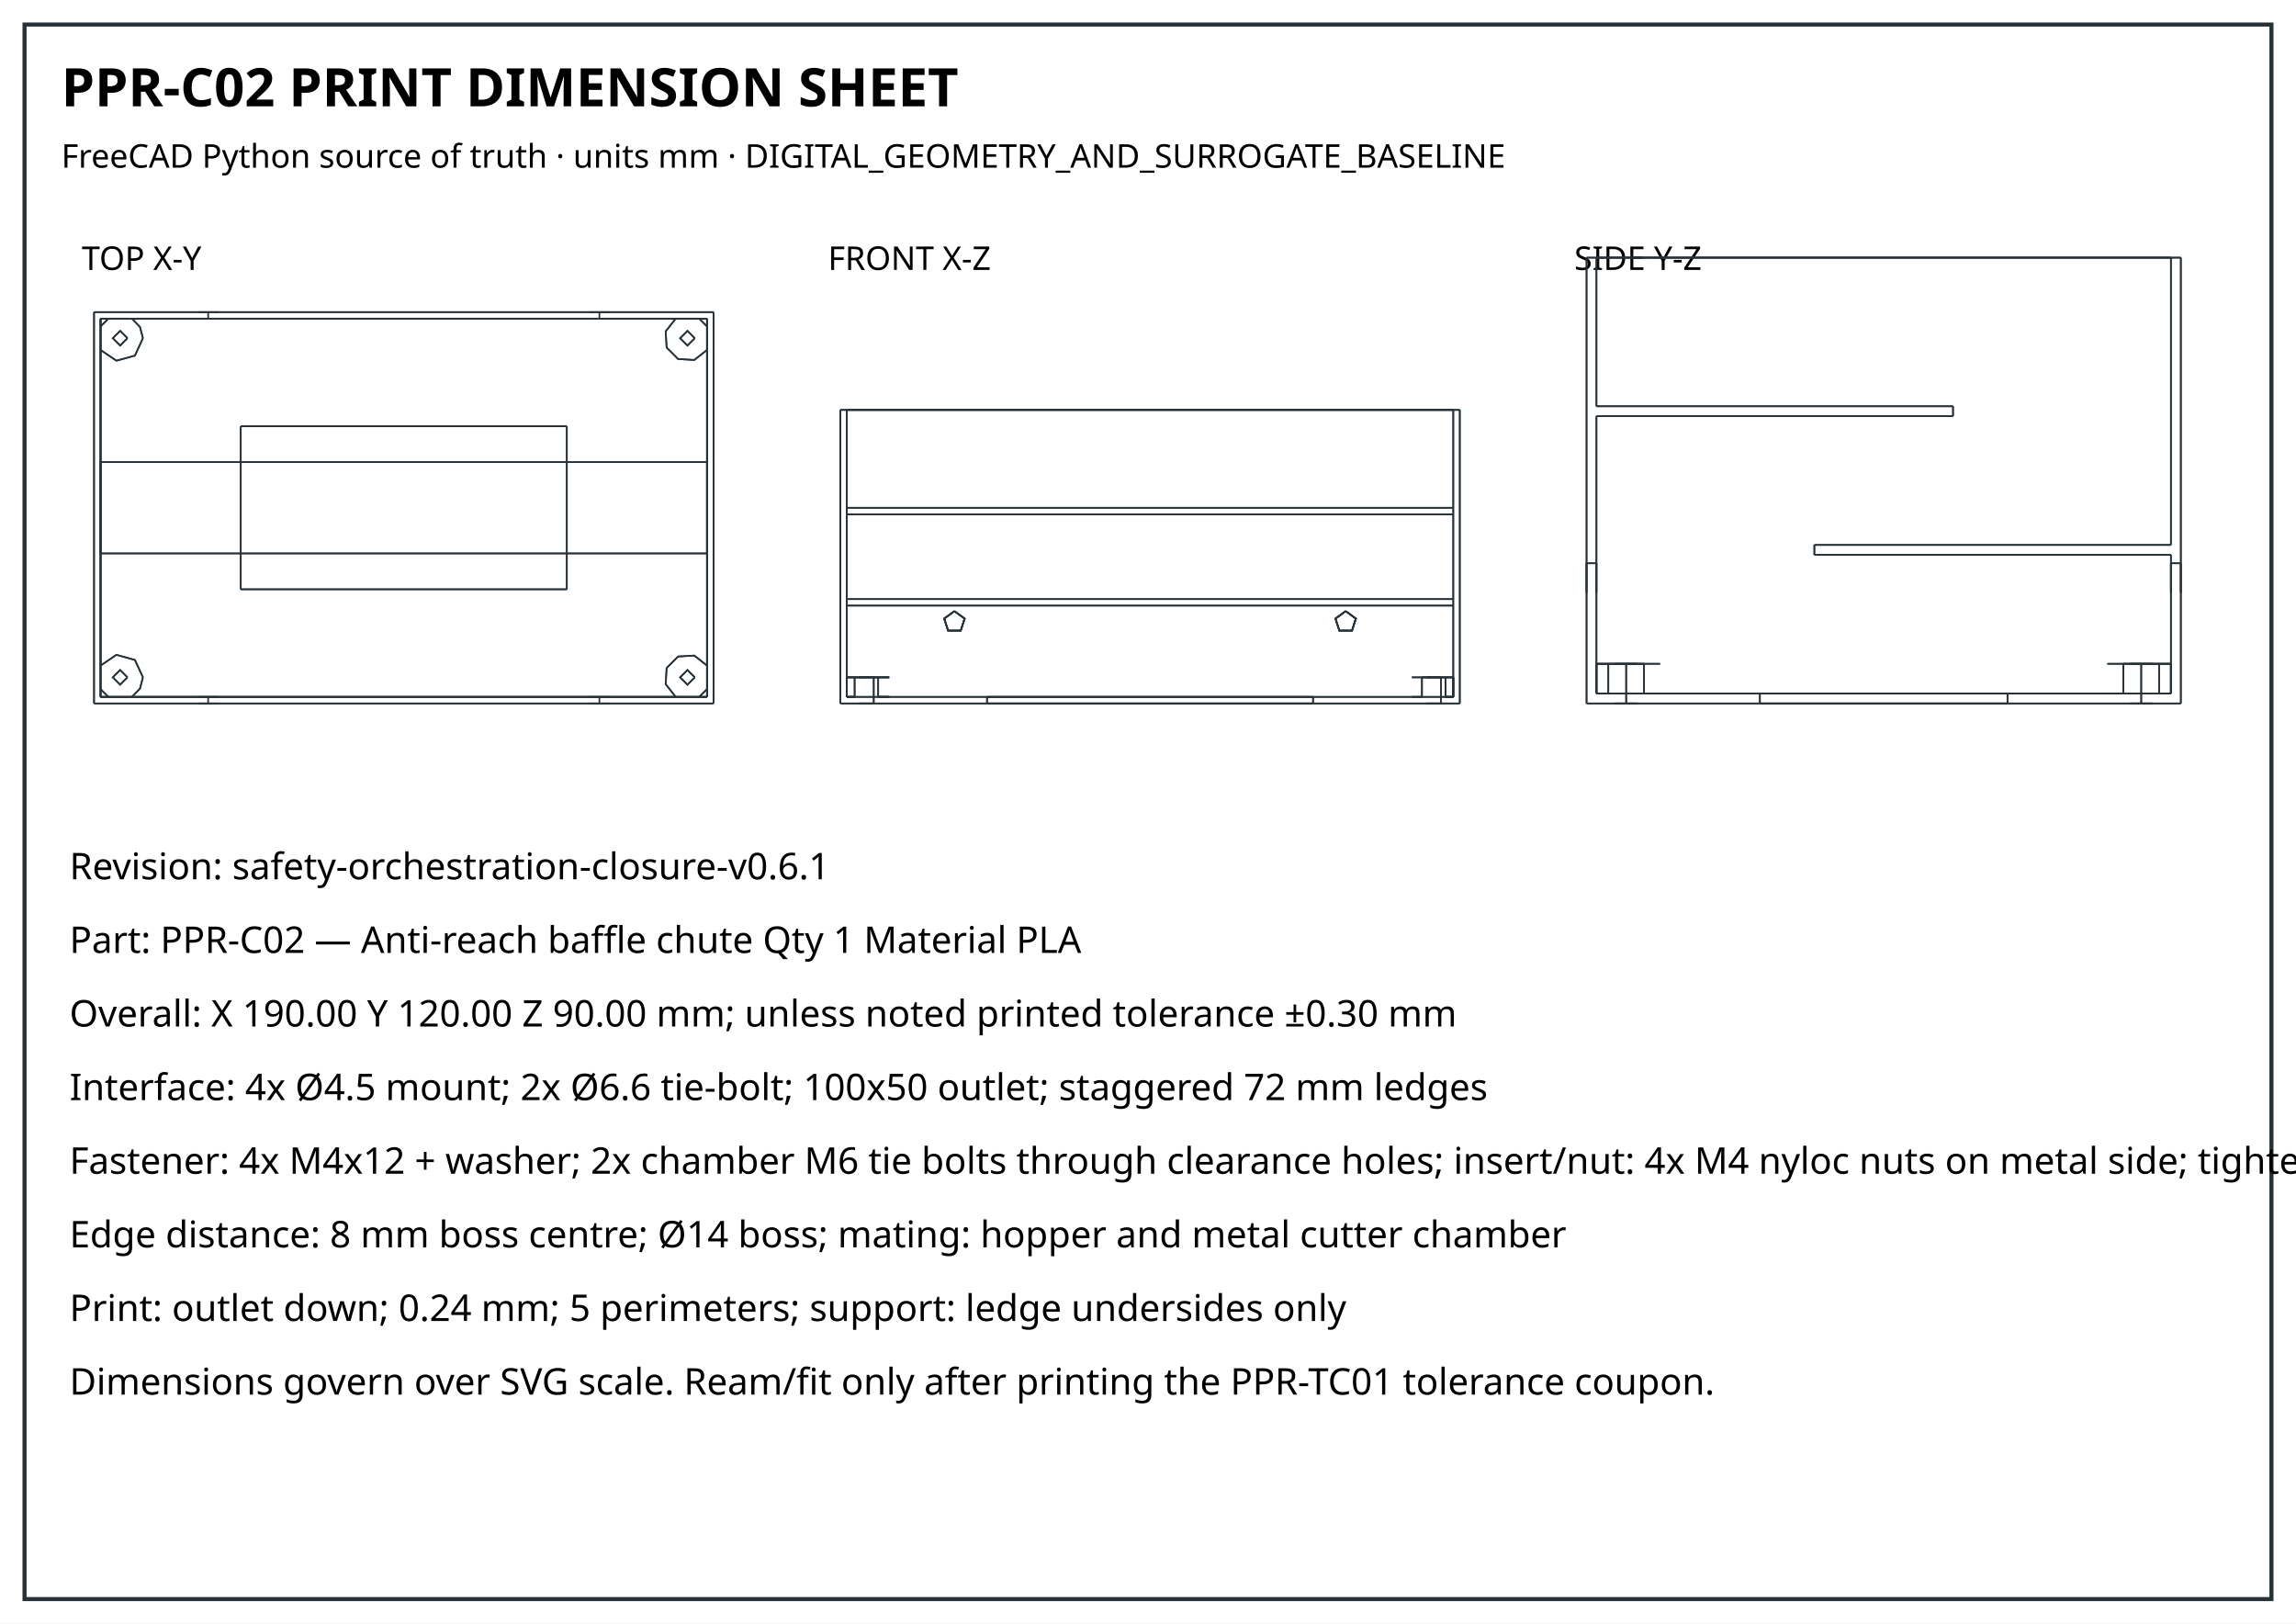
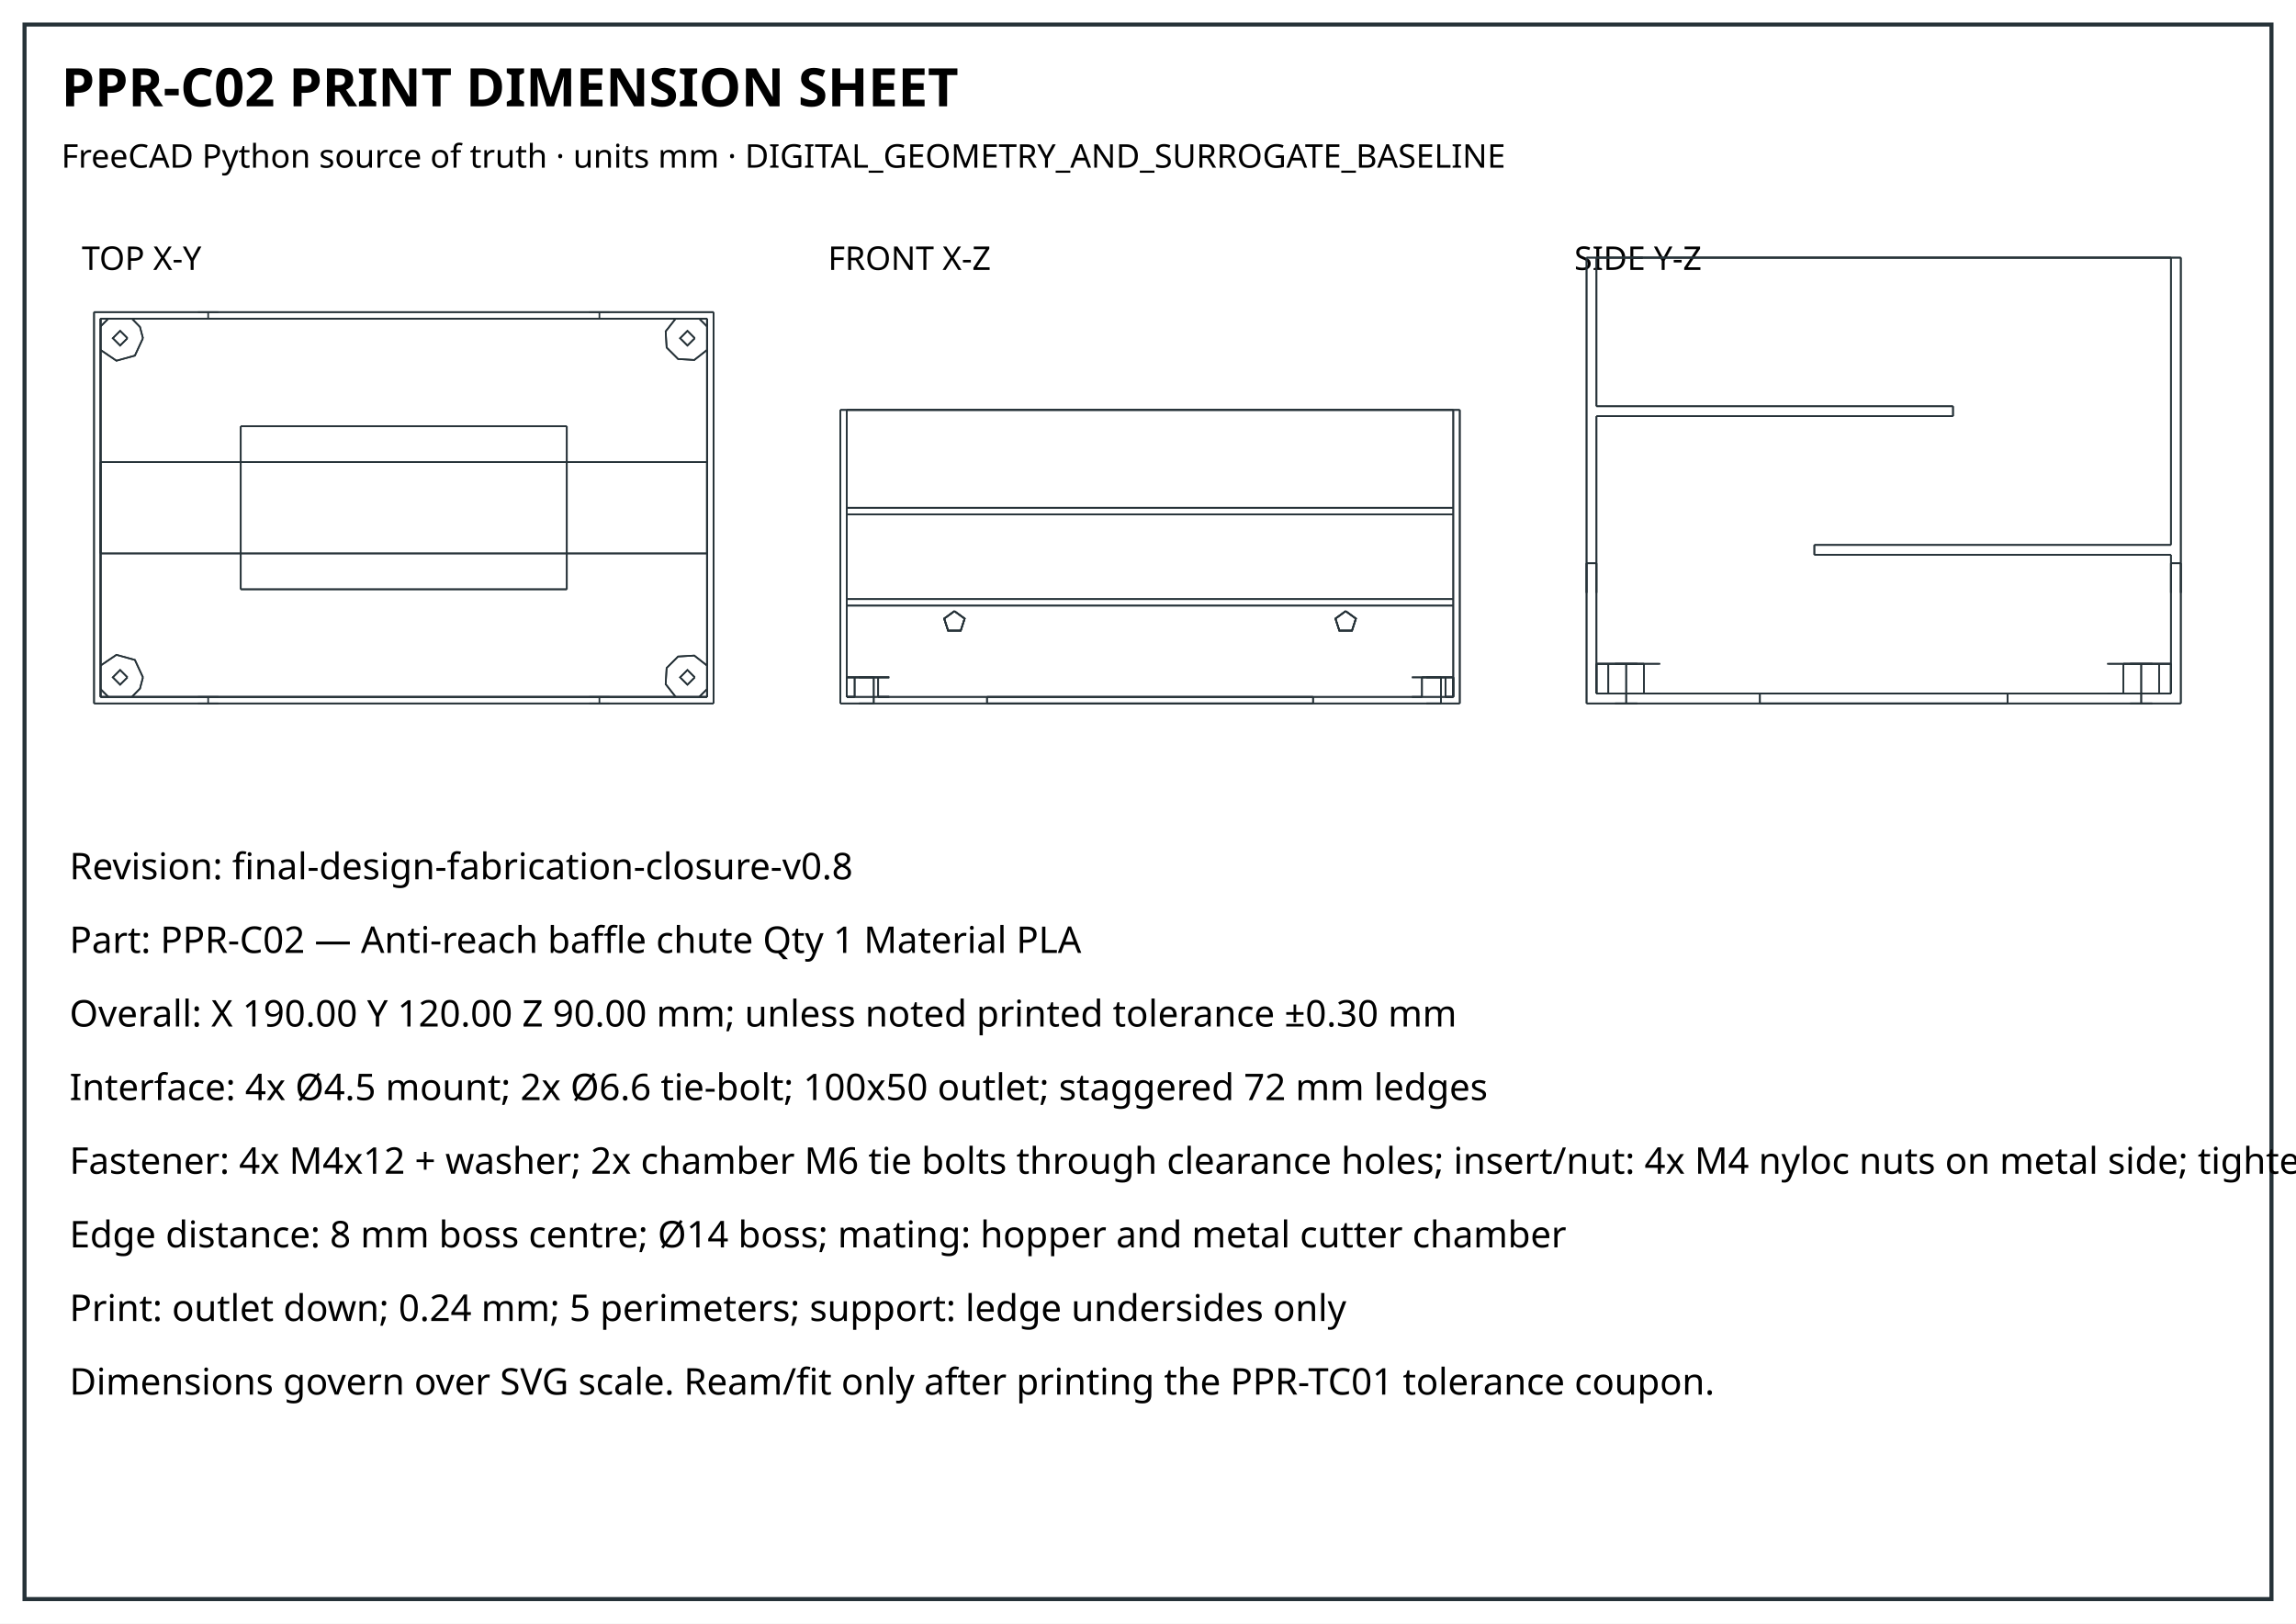
<svg xmlns="http://www.w3.org/2000/svg" width="1123" height="794" viewBox="0 0 1123 794">
  <rect width="1123" height="794" fill="white" />
  <rect x="12" y="12" width="1099" height="770" fill="none" stroke="#263238" stroke-width="2" />
  <text x="30" y="52" font-size="26" font-family="sans-serif" font-weight="bold">PPR-C02 PRINT DIMENSION SHEET</text>
  <text x="30" y="82" font-size="16" font-family="sans-serif">FreeCAD Python source of truth · units mm · DIGITAL_GEOMETRY_AND_SURROGATE_BASELINE</text>
  <g font-family="sans-serif">
    <text x="40" y="132" font-size="16">TOP X-Y</text>
    <polyline points="46.00,344.00 46.00,344.00" fill="none" stroke="#263238" stroke-width="0.8" />
    <polyline points="46.00,344.00 46.00,152.63" fill="none" stroke="#263238" stroke-width="0.8" />
    <polyline points="46.00,152.63 46.00,152.63" fill="none" stroke="#263238" stroke-width="0.8" />
    <polyline points="46.00,344.00 46.00,152.63" fill="none" stroke="#263238" stroke-width="0.8" />
    <polyline points="46.00,344.00 349.00,344.00" fill="none" stroke="#263238" stroke-width="0.8" />
    <polyline points="349.00,344.00 349.00,344.00" fill="none" stroke="#263238" stroke-width="0.8" />
    <polyline points="46.00,344.00 349.00,344.00" fill="none" stroke="#263238" stroke-width="0.8" />
    <polyline points="101.82,344.00 106.82,344.00 104.91,344.00 98.72,344.00 96.81,344.00 101.82,344.00" fill="none" stroke="#263238" stroke-width="0.8" />
    <polyline points="293.18,344.00 298.19,344.00 296.28,344.00 290.09,344.00 288.18,344.00 293.18,344.00" fill="none" stroke="#263238" stroke-width="0.8" />
    <polyline points="46.00,152.63 349.00,152.63" fill="none" stroke="#263238" stroke-width="0.8" />
    <polyline points="349.00,344.00 349.00,152.63" fill="none" stroke="#263238" stroke-width="0.8" />
    <polyline points="345.81,340.81 49.19,340.81" fill="none" stroke="#263238" stroke-width="0.8" />
    <polyline points="345.81,340.81 345.81,155.82" fill="none" stroke="#263238" stroke-width="0.8" />
    <polyline points="345.81,155.82 49.19,155.82" fill="none" stroke="#263238" stroke-width="0.8" />
    <polyline points="49.19,340.81 49.19,155.82" fill="none" stroke="#263238" stroke-width="0.8" />
    <polyline points="46.00,152.63 349.00,152.63" fill="none" stroke="#263238" stroke-width="0.8" />
    <polyline points="349.00,152.63 349.00,152.63" fill="none" stroke="#263238" stroke-width="0.8" />
    <polyline points="101.82,152.63 106.82,152.63 104.91,152.63 98.72,152.63 96.81,152.63 101.82,152.63" fill="none" stroke="#263238" stroke-width="0.8" />
    <polyline points="293.18,152.63 298.19,152.63 296.28,152.63 290.09,152.63 288.18,152.63 293.18,152.63" fill="none" stroke="#263238" stroke-width="0.8" />
    <polyline points="349.00,344.00 349.00,152.63" fill="none" stroke="#263238" stroke-width="0.8" />
    <polyline points="62.35,331.24 58.76,327.65 55.17,331.24 58.76,334.83 62.35,331.24" fill="none" stroke="#263238" stroke-width="0.8" />
    <polyline points="339.83,331.24 336.24,327.65 332.65,331.24 336.24,334.83 339.83,331.24" fill="none" stroke="#263238" stroke-width="0.8" />
    <polyline points="62.35,165.39 58.76,161.80 55.17,165.39 58.76,168.98 62.35,165.39" fill="none" stroke="#263238" stroke-width="0.8" />
    <polyline points="117.76,288.18 117.76,208.45" fill="none" stroke="#263238" stroke-width="0.8" />
    <polyline points="117.76,288.18 277.24,288.18" fill="none" stroke="#263238" stroke-width="0.8" />
    <polyline points="117.76,208.45 277.24,208.45" fill="none" stroke="#263238" stroke-width="0.8" />
    <polyline points="277.24,288.18 277.24,208.45" fill="none" stroke="#263238" stroke-width="0.8" />
    <polyline points="339.83,165.39 336.24,161.80 332.65,165.39 336.24,168.98 339.83,165.39" fill="none" stroke="#263238" stroke-width="0.8" />
    <polyline points="101.82,340.81 106.82,340.81 104.91,340.81 98.72,340.81 96.81,340.81 101.82,340.81" fill="none" stroke="#263238" stroke-width="0.8" />
    <polyline points="101.82,344.00 101.82,340.81" fill="none" stroke="#263238" stroke-width="0.8" />
    <polyline points="293.18,340.81 298.19,340.81 296.28,340.81 290.09,340.81 288.18,340.81 293.18,340.81" fill="none" stroke="#263238" stroke-width="0.8" />
    <polyline points="293.18,344.00 293.18,340.81" fill="none" stroke="#263238" stroke-width="0.8" />
    <polyline points="345.81,340.81 345.81,340.81" fill="none" stroke="#263238" stroke-width="0.8" />
    <polyline points="49.19,340.81 49.19,340.81" fill="none" stroke="#263238" stroke-width="0.8" />
    <polyline points="49.19,340.81 345.81,340.81" fill="none" stroke="#263238" stroke-width="0.8" />
    <polyline points="345.81,340.81 345.81,340.81" fill="none" stroke="#263238" stroke-width="0.8" />
    <polyline points="345.81,340.81 345.81,225.99" fill="none" stroke="#263238" stroke-width="0.8" />
    <polyline points="345.81,225.99 345.81,225.99" fill="none" stroke="#263238" stroke-width="0.8" />
    <polyline points="345.81,340.81 345.81,225.99" fill="none" stroke="#263238" stroke-width="0.8" />
    <polyline points="345.81,155.82 345.81,155.82" fill="none" stroke="#263238" stroke-width="0.8" />
    <polyline points="345.81,270.64 345.81,155.82" fill="none" stroke="#263238" stroke-width="0.8" />
    <polyline points="345.81,270.64 345.81,270.64" fill="none" stroke="#263238" stroke-width="0.8" />
    <polyline points="345.81,270.64 345.81,155.82" fill="none" stroke="#263238" stroke-width="0.8" />
    <polyline points="345.81,155.82 345.81,155.82" fill="none" stroke="#263238" stroke-width="0.8" />
    <polyline points="345.81,159.64 345.81,155.82" fill="none" stroke="#263238" stroke-width="0.8" />
    <polyline points="345.81,159.64 345.81,159.64" fill="none" stroke="#263238" stroke-width="0.8" />
    <polyline points="345.81,159.64 345.81,171.14" fill="none" stroke="#263238" stroke-width="0.8" />
    <polyline points="345.81,171.14 345.81,171.14" fill="none" stroke="#263238" stroke-width="0.8" />
    <polyline points="345.81,325.49 345.81,171.14" fill="none" stroke="#263238" stroke-width="0.8" />
    <polyline points="345.81,325.49 345.81,325.49" fill="none" stroke="#263238" stroke-width="0.8" />
    <polyline points="345.81,325.49 345.81,336.99" fill="none" stroke="#263238" stroke-width="0.8" />
    <polyline points="345.81,336.99 345.81,336.99" fill="none" stroke="#263238" stroke-width="0.8" />
    <polyline points="345.81,340.81 345.81,336.99" fill="none" stroke="#263238" stroke-width="0.8" />
    <polyline points="49.19,155.82 49.19,155.82" fill="none" stroke="#263238" stroke-width="0.8" />
    <polyline points="49.19,155.82 345.81,155.82" fill="none" stroke="#263238" stroke-width="0.8" />
    <polyline points="49.19,340.81 49.19,340.81" fill="none" stroke="#263238" stroke-width="0.8" />
    <polyline points="49.19,340.81 49.19,225.99" fill="none" stroke="#263238" stroke-width="0.8" />
    <polyline points="49.19,225.99 49.19,225.99" fill="none" stroke="#263238" stroke-width="0.8" />
    <polyline points="49.19,340.81 49.19,225.99" fill="none" stroke="#263238" stroke-width="0.8" />
    <polyline points="49.19,270.64 49.19,155.82" fill="none" stroke="#263238" stroke-width="0.8" />
    <polyline points="49.19,270.64 49.19,270.64" fill="none" stroke="#263238" stroke-width="0.8" />
    <polyline points="49.19,270.64 49.19,155.82" fill="none" stroke="#263238" stroke-width="0.8" />
    <polyline points="49.19,155.82 49.19,155.82" fill="none" stroke="#263238" stroke-width="0.8" />
    <polyline points="49.19,159.64 49.19,155.82" fill="none" stroke="#263238" stroke-width="0.8" />
    <polyline points="49.19,159.64 49.19,159.64" fill="none" stroke="#263238" stroke-width="0.8" />
    <polyline points="49.19,159.64 49.19,171.14" fill="none" stroke="#263238" stroke-width="0.8" />
    <polyline points="49.19,171.14 49.19,171.14" fill="none" stroke="#263238" stroke-width="0.8" />
    <polyline points="49.19,325.49 49.19,171.14" fill="none" stroke="#263238" stroke-width="0.8" />
    <polyline points="49.19,325.49 49.19,325.49" fill="none" stroke="#263238" stroke-width="0.8" />
    <polyline points="49.19,325.49 49.19,336.99" fill="none" stroke="#263238" stroke-width="0.8" />
    <polyline points="49.19,336.99 49.19,336.99" fill="none" stroke="#263238" stroke-width="0.8" />
    <polyline points="49.19,340.81 49.19,336.99" fill="none" stroke="#263238" stroke-width="0.8" />
    <polyline points="101.82,155.82 101.82,152.63" fill="none" stroke="#263238" stroke-width="0.8" />
    <polyline points="101.82,155.82 106.82,155.82 104.91,155.82 98.72,155.82 96.81,155.82 101.82,155.82" fill="none" stroke="#263238" stroke-width="0.8" />
    <polyline points="293.18,155.82 293.18,152.63" fill="none" stroke="#263238" stroke-width="0.8" />
    <polyline points="293.18,155.82 298.19,155.82 296.28,155.82 290.09,155.82 288.18,155.82 293.18,155.82" fill="none" stroke="#263238" stroke-width="0.8" />
    <polyline points="62.35,331.24 58.76,327.65 55.17,331.24 58.76,334.83 62.35,331.24" fill="none" stroke="#263238" stroke-width="0.8" />
    <polyline points="62.35,331.24 62.35,331.24" fill="none" stroke="#263238" stroke-width="0.8" />
    <polyline points="339.83,331.24 336.24,327.65 332.65,331.24 336.24,334.83 339.83,331.24" fill="none" stroke="#263238" stroke-width="0.8" />
    <polyline points="339.83,331.24 339.83,331.24" fill="none" stroke="#263238" stroke-width="0.8" />
    <polyline points="62.35,165.39 58.76,161.80 55.17,165.39 58.76,168.98 62.35,165.39" fill="none" stroke="#263238" stroke-width="0.8" />
    <polyline points="62.35,165.39 62.35,165.39" fill="none" stroke="#263238" stroke-width="0.8" />
    <polyline points="117.76,288.18 117.76,288.18" fill="none" stroke="#263238" stroke-width="0.8" />
    <polyline points="117.76,288.18 117.76,208.45" fill="none" stroke="#263238" stroke-width="0.8" />
    <polyline points="117.76,208.45 117.76,208.45" fill="none" stroke="#263238" stroke-width="0.8" />
    <polyline points="277.24,288.18 277.24,288.18" fill="none" stroke="#263238" stroke-width="0.8" />
    <polyline points="117.76,288.18 277.24,288.18" fill="none" stroke="#263238" stroke-width="0.8" />
    <polyline points="277.24,208.45 277.24,208.45" fill="none" stroke="#263238" stroke-width="0.8" />
    <polyline points="117.76,208.45 277.24,208.45" fill="none" stroke="#263238" stroke-width="0.8" />
    <polyline points="277.24,288.18 277.24,208.45" fill="none" stroke="#263238" stroke-width="0.8" />
    <polyline points="339.83,165.39 336.24,161.80 332.65,165.39 336.24,168.98 339.83,165.39" fill="none" stroke="#263238" stroke-width="0.8" />
    <polyline points="339.83,165.39 339.83,165.39" fill="none" stroke="#263238" stroke-width="0.8" />
    <polyline points="341.99,340.81 345.81,340.81" fill="none" stroke="#263238" stroke-width="0.8" />
    <polyline points="49.19,340.81 345.81,340.81" fill="none" stroke="#263238" stroke-width="0.8" />
    <polyline points="341.99,340.81 341.99,340.81" fill="none" stroke="#263238" stroke-width="0.8" />
    <polyline points="330.49,340.81 341.99,340.81" fill="none" stroke="#263238" stroke-width="0.8" />
    <polyline points="49.19,340.81 53.01,340.81" fill="none" stroke="#263238" stroke-width="0.8" />
    <polyline points="330.49,340.81 330.49,340.81" fill="none" stroke="#263238" stroke-width="0.8" />
    <polyline points="53.01,340.81 53.01,340.81" fill="none" stroke="#263238" stroke-width="0.8" />
    <polyline points="64.51,340.81 330.49,340.81" fill="none" stroke="#263238" stroke-width="0.8" />
    <polyline points="53.01,340.81 64.51,340.81" fill="none" stroke="#263238" stroke-width="0.8" />
    <polyline points="64.51,340.81 64.51,340.81" fill="none" stroke="#263238" stroke-width="0.8" />
    <polyline points="49.19,225.99 345.81,225.99" fill="none" stroke="#263238" stroke-width="0.8" />
    <polyline points="49.19,225.99 345.81,225.99" fill="none" stroke="#263238" stroke-width="0.8" />
    <polyline points="49.19,270.64 345.81,270.64" fill="none" stroke="#263238" stroke-width="0.8" />
    <polyline points="49.19,270.64 345.81,270.64" fill="none" stroke="#263238" stroke-width="0.8" />
    <polyline points="49.19,155.82 345.81,155.82" fill="none" stroke="#263238" stroke-width="0.8" />
    <polyline points="341.99,155.82 345.81,155.82" fill="none" stroke="#263238" stroke-width="0.8" />
    <polyline points="341.99,155.82 341.99,155.82" fill="none" stroke="#263238" stroke-width="0.8" />
    <polyline points="330.49,155.82 341.99,155.82" fill="none" stroke="#263238" stroke-width="0.8" />
    <polyline points="49.19,155.82 53.01,155.82" fill="none" stroke="#263238" stroke-width="0.8" />
    <polyline points="330.49,155.82 330.49,155.82" fill="none" stroke="#263238" stroke-width="0.8" />
    <polyline points="53.01,155.82 53.01,155.82" fill="none" stroke="#263238" stroke-width="0.8" />
    <polyline points="64.51,155.82 330.49,155.82" fill="none" stroke="#263238" stroke-width="0.8" />
    <polyline points="53.01,155.82 64.51,155.82" fill="none" stroke="#263238" stroke-width="0.8" />
    <polyline points="64.51,155.82 64.51,155.82" fill="none" stroke="#263238" stroke-width="0.8" />
    <polyline points="345.81,159.64 341.99,155.82" fill="none" stroke="#263238" stroke-width="0.8" />
    <polyline points="345.81,159.64 341.99,155.82" fill="none" stroke="#263238" stroke-width="0.8" />
    <polyline points="330.49,155.82 325.59,162.05 326.06,169.97 331.67,175.57 339.58,176.04 345.81,171.14" fill="none" stroke="#263238" stroke-width="0.8" />
    <polyline points="330.49,155.82 325.59,162.05 326.06,169.97 331.67,175.57 339.58,176.04 345.81,171.14" fill="none" stroke="#263238" stroke-width="0.8" />
    <polyline points="49.19,171.14 56.95,176.40 65.98,173.90 69.92,165.39" fill="none" stroke="#263238" stroke-width="0.8" />
    <polyline points="69.92,165.39 68.47,159.89 64.51,155.82" fill="none" stroke="#263238" stroke-width="0.8" />
    <polyline points="345.81,325.49 339.58,320.59 331.67,321.06 326.06,326.67 325.59,334.58 330.49,340.81" fill="none" stroke="#263238" stroke-width="0.8" />
    <polyline points="64.51,340.81 68.47,336.74 69.92,331.24" fill="none" stroke="#263238" stroke-width="0.8" />
    <polyline points="69.92,331.24 65.98,322.73 56.95,320.23 49.19,325.49" fill="none" stroke="#263238" stroke-width="0.8" />
    <polyline points="345.81,325.49 339.58,320.59 331.67,321.06 326.06,326.67 325.59,334.58 330.49,340.81" fill="none" stroke="#263238" stroke-width="0.8" />
    <polyline points="341.99,340.81 345.81,336.99" fill="none" stroke="#263238" stroke-width="0.8" />
    <polyline points="341.99,340.81 345.81,336.99" fill="none" stroke="#263238" stroke-width="0.8" />
    <polyline points="53.01,155.82 49.19,159.64" fill="none" stroke="#263238" stroke-width="0.8" />
    <polyline points="53.01,155.82 49.19,159.64" fill="none" stroke="#263238" stroke-width="0.8" />
    <polyline points="49.19,171.14 56.95,176.40 65.98,173.90 69.92,165.39" fill="none" stroke="#263238" stroke-width="0.8" />
    <polyline points="69.92,165.39 68.47,159.89 64.51,155.82" fill="none" stroke="#263238" stroke-width="0.8" />
    <polyline points="64.51,340.81 68.47,336.74 69.92,331.24" fill="none" stroke="#263238" stroke-width="0.8" />
    <polyline points="69.92,331.24 65.98,322.73 56.95,320.23 49.19,325.49" fill="none" stroke="#263238" stroke-width="0.8" />
    <polyline points="49.19,336.99 53.01,340.81" fill="none" stroke="#263238" stroke-width="0.8" />
    <polyline points="49.19,336.99 53.01,340.81" fill="none" stroke="#263238" stroke-width="0.8" />
    <text x="405" y="132" font-size="16">FRONT X-Z</text>
    <polyline points="411.00,344.00 411.00,200.47" fill="none" stroke="#263238" stroke-width="0.8" />
    <polyline points="411.00,200.47 411.00,200.47" fill="none" stroke="#263238" stroke-width="0.8" />
    <polyline points="411.00,344.00 411.00,200.47" fill="none" stroke="#263238" stroke-width="0.8" />
    <polyline points="411.00,344.00 411.00,344.00" fill="none" stroke="#263238" stroke-width="0.8" />
    <polyline points="411.00,344.00 714.00,344.00" fill="none" stroke="#263238" stroke-width="0.8" />
    <polyline points="714.00,344.00 714.00,200.47" fill="none" stroke="#263238" stroke-width="0.8" />
    <polyline points="411.00,200.47 714.00,200.47" fill="none" stroke="#263238" stroke-width="0.8" />
    <polyline points="466.82,298.87 471.82,302.51 469.91,308.39 463.72,308.39 461.81,302.51 466.82,298.87" fill="none" stroke="#263238" stroke-width="0.8" />
    <polyline points="658.18,298.87 663.19,302.51 661.28,308.39 655.09,308.39 653.18,302.51 658.18,298.87" fill="none" stroke="#263238" stroke-width="0.8" />
    <polyline points="411.00,200.47 714.00,200.47" fill="none" stroke="#263238" stroke-width="0.8" />
    <polyline points="714.00,200.47 714.00,200.47" fill="none" stroke="#263238" stroke-width="0.8" />
    <polyline points="710.81,200.47 414.19,200.47" fill="none" stroke="#263238" stroke-width="0.8" />
    <polyline points="710.81,200.47 710.81,200.47" fill="none" stroke="#263238" stroke-width="0.8" />
    <polyline points="710.81,200.47 414.19,200.47" fill="none" stroke="#263238" stroke-width="0.8" />
    <polyline points="414.19,200.47 414.19,200.47" fill="none" stroke="#263238" stroke-width="0.8" />
    <polyline points="411.00,344.00 714.00,344.00" fill="none" stroke="#263238" stroke-width="0.8" />
    <polyline points="714.00,344.00 714.00,200.47" fill="none" stroke="#263238" stroke-width="0.8" />
    <polyline points="466.82,298.87 471.82,302.51 469.91,308.39 463.72,308.39 461.81,302.51 466.82,298.87" fill="none" stroke="#263238" stroke-width="0.8" />
    <polyline points="658.18,298.87 663.19,302.51 661.28,308.39 655.09,308.39 653.18,302.51 658.18,298.87" fill="none" stroke="#263238" stroke-width="0.8" />
    <polyline points="714.00,344.00 714.00,344.00" fill="none" stroke="#263238" stroke-width="0.8" />
    <polyline points="427.35,344.00 423.76,344.00 420.17,344.00 423.76,344.00 427.35,344.00" fill="none" stroke="#263238" stroke-width="0.8" />
    <polyline points="704.83,344.00 701.24,344.00 697.65,344.00 701.24,344.00 704.83,344.00" fill="none" stroke="#263238" stroke-width="0.8" />
    <polyline points="427.35,344.00 423.76,344.00 420.17,344.00 423.76,344.00 427.35,344.00" fill="none" stroke="#263238" stroke-width="0.8" />
    <polyline points="482.76,344.00 482.76,344.00" fill="none" stroke="#263238" stroke-width="0.8" />
    <polyline points="482.76,344.00 642.24,344.00" fill="none" stroke="#263238" stroke-width="0.8" />
    <polyline points="482.76,344.00 642.24,344.00" fill="none" stroke="#263238" stroke-width="0.8" />
    <polyline points="642.24,344.00 642.24,344.00" fill="none" stroke="#263238" stroke-width="0.8" />
    <polyline points="704.83,344.00 701.24,344.00 697.65,344.00 701.24,344.00 704.83,344.00" fill="none" stroke="#263238" stroke-width="0.8" />
    <polyline points="466.82,298.87 471.82,302.51 469.91,308.39 463.72,308.39 461.81,302.51 466.82,298.87" fill="none" stroke="#263238" stroke-width="0.8" />
    <polyline points="466.82,298.87 466.82,298.87" fill="none" stroke="#263238" stroke-width="0.8" />
    <polyline points="658.18,298.87 663.19,302.51 661.28,308.39 655.09,308.39 653.18,302.51 658.18,298.87" fill="none" stroke="#263238" stroke-width="0.8" />
    <polyline points="658.18,298.87 658.18,298.87" fill="none" stroke="#263238" stroke-width="0.8" />
    <polyline points="710.81,248.32 710.81,200.47" fill="none" stroke="#263238" stroke-width="0.8" />
    <polyline points="414.19,248.32 414.19,200.47" fill="none" stroke="#263238" stroke-width="0.8" />
    <polyline points="414.19,248.32 710.81,248.32" fill="none" stroke="#263238" stroke-width="0.8" />
    <polyline points="710.81,340.81 710.81,251.51" fill="none" stroke="#263238" stroke-width="0.8" />
    <polyline points="710.81,251.51 710.81,251.51" fill="none" stroke="#263238" stroke-width="0.8" />
    <polyline points="710.81,251.51 710.81,248.32" fill="none" stroke="#263238" stroke-width="0.8" />
    <polyline points="710.81,248.32 710.81,248.32" fill="none" stroke="#263238" stroke-width="0.8" />
    <polyline points="710.81,292.97 710.81,200.47" fill="none" stroke="#263238" stroke-width="0.8" />
    <polyline points="710.81,292.97 710.81,292.97" fill="none" stroke="#263238" stroke-width="0.8" />
    <polyline points="710.81,296.16 710.81,292.97" fill="none" stroke="#263238" stroke-width="0.8" />
    <polyline points="710.81,296.16 710.81,296.16" fill="none" stroke="#263238" stroke-width="0.8" />
    <polyline points="710.81,340.81 710.81,296.16" fill="none" stroke="#263238" stroke-width="0.8" />
    <polyline points="710.81,340.81 710.81,340.81" fill="none" stroke="#263238" stroke-width="0.8" />
    <polyline points="710.81,340.81 710.81,331.24" fill="none" stroke="#263238" stroke-width="0.8" />
    <polyline points="710.81,331.24 710.81,331.24" fill="none" stroke="#263238" stroke-width="0.8" />
    <polyline points="710.81,340.81 710.81,331.24" fill="none" stroke="#263238" stroke-width="0.8" />
    <polyline points="710.81,340.81 710.81,340.81" fill="none" stroke="#263238" stroke-width="0.8" />
    <polyline points="710.81,340.81 710.81,331.24" fill="none" stroke="#263238" stroke-width="0.8" />
    <polyline points="710.81,331.24 710.81,331.24" fill="none" stroke="#263238" stroke-width="0.8" />
    <polyline points="710.81,340.81 710.81,331.24" fill="none" stroke="#263238" stroke-width="0.8" />
    <polyline points="710.81,340.81 710.81,340.81" fill="none" stroke="#263238" stroke-width="0.8" />
    <polyline points="414.19,292.97 414.19,200.47" fill="none" stroke="#263238" stroke-width="0.8" />
    <polyline points="414.19,292.97 710.81,292.97" fill="none" stroke="#263238" stroke-width="0.8" />
    <polyline points="414.19,340.81 414.19,251.51" fill="none" stroke="#263238" stroke-width="0.8" />
    <polyline points="414.19,251.51 414.19,251.51" fill="none" stroke="#263238" stroke-width="0.8" />
    <polyline points="414.19,251.51 414.19,248.32" fill="none" stroke="#263238" stroke-width="0.8" />
    <polyline points="414.19,248.32 414.19,248.32" fill="none" stroke="#263238" stroke-width="0.8" />
    <polyline points="414.19,292.97 414.19,292.97" fill="none" stroke="#263238" stroke-width="0.8" />
    <polyline points="414.19,296.16 414.19,292.97" fill="none" stroke="#263238" stroke-width="0.8" />
    <polyline points="414.19,296.16 414.19,296.16" fill="none" stroke="#263238" stroke-width="0.8" />
    <polyline points="414.19,340.81 414.19,296.16" fill="none" stroke="#263238" stroke-width="0.8" />
    <polyline points="414.19,340.81 414.19,340.81" fill="none" stroke="#263238" stroke-width="0.8" />
    <polyline points="414.19,340.81 414.19,331.24" fill="none" stroke="#263238" stroke-width="0.8" />
    <polyline points="414.19,331.24 414.19,331.24" fill="none" stroke="#263238" stroke-width="0.8" />
    <polyline points="414.19,340.81 414.19,331.24" fill="none" stroke="#263238" stroke-width="0.8" />
    <polyline points="414.19,340.81 414.19,340.81" fill="none" stroke="#263238" stroke-width="0.8" />
    <polyline points="414.19,340.81 414.19,331.24" fill="none" stroke="#263238" stroke-width="0.8" />
    <polyline points="414.19,331.24 414.19,331.24" fill="none" stroke="#263238" stroke-width="0.8" />
    <polyline points="414.19,340.81 414.19,331.24" fill="none" stroke="#263238" stroke-width="0.8" />
    <polyline points="414.19,340.81 414.19,340.81" fill="none" stroke="#263238" stroke-width="0.8" />
    <polyline points="466.82,298.87 466.82,298.87" fill="none" stroke="#263238" stroke-width="0.8" />
    <polyline points="466.82,298.87 471.82,302.51 469.91,308.39 463.72,308.39 461.81,302.51 466.82,298.87" fill="none" stroke="#263238" stroke-width="0.8" />
    <polyline points="658.18,298.87 658.18,298.87" fill="none" stroke="#263238" stroke-width="0.8" />
    <polyline points="658.18,298.87 663.19,302.51 661.28,308.39 655.09,308.39 653.18,302.51 658.18,298.87" fill="none" stroke="#263238" stroke-width="0.8" />
    <polyline points="427.35,331.24 423.76,331.24 420.17,331.24 423.76,331.24 427.35,331.24" fill="none" stroke="#263238" stroke-width="0.8" />
    <polyline points="427.35,344.00 427.35,331.24" fill="none" stroke="#263238" stroke-width="0.8" />
    <polyline points="704.83,331.24 701.24,331.24 697.65,331.24 701.24,331.24 704.83,331.24" fill="none" stroke="#263238" stroke-width="0.8" />
    <polyline points="704.83,344.00 704.83,331.24" fill="none" stroke="#263238" stroke-width="0.8" />
    <polyline points="427.35,331.24 423.76,331.24 420.17,331.24 423.76,331.24 427.35,331.24" fill="none" stroke="#263238" stroke-width="0.8" />
    <polyline points="427.35,344.00 427.35,331.24" fill="none" stroke="#263238" stroke-width="0.8" />
    <polyline points="482.76,344.00 482.76,340.81" fill="none" stroke="#263238" stroke-width="0.8" />
    <polyline points="482.76,340.81 482.76,340.81" fill="none" stroke="#263238" stroke-width="0.8" />
    <polyline points="482.76,344.00 482.76,340.81" fill="none" stroke="#263238" stroke-width="0.8" />
    <polyline points="642.24,344.00 642.24,340.81" fill="none" stroke="#263238" stroke-width="0.8" />
    <polyline points="482.76,340.81 642.24,340.81" fill="none" stroke="#263238" stroke-width="0.8" />
    <polyline points="642.24,344.00 642.24,340.81" fill="none" stroke="#263238" stroke-width="0.8" />
    <polyline points="482.76,340.81 642.24,340.81" fill="none" stroke="#263238" stroke-width="0.8" />
    <polyline points="642.24,340.81 642.24,340.81" fill="none" stroke="#263238" stroke-width="0.8" />
    <polyline points="704.83,331.24 701.24,331.24 697.65,331.24 701.24,331.24 704.83,331.24" fill="none" stroke="#263238" stroke-width="0.8" />
    <polyline points="704.83,344.00 704.83,331.24" fill="none" stroke="#263238" stroke-width="0.8" />
    <polyline points="706.99,340.81 710.81,340.81" fill="none" stroke="#263238" stroke-width="0.8" />
    <polyline points="414.19,251.51 710.81,251.51" fill="none" stroke="#263238" stroke-width="0.8" />
    <polyline points="706.99,340.81 706.99,331.24" fill="none" stroke="#263238" stroke-width="0.8" />
    <polyline points="695.49,331.24 706.99,331.24" fill="none" stroke="#263238" stroke-width="0.8" />
    <polyline points="414.19,340.81 418.01,340.81" fill="none" stroke="#263238" stroke-width="0.8" />
    <polyline points="695.49,340.81 695.49,331.24" fill="none" stroke="#263238" stroke-width="0.8" />
    <polyline points="418.01,340.81 418.01,331.24" fill="none" stroke="#263238" stroke-width="0.8" />
    <polyline points="429.51,340.81 695.49,340.81" fill="none" stroke="#263238" stroke-width="0.8" />
    <polyline points="418.01,331.24 429.51,331.24" fill="none" stroke="#263238" stroke-width="0.8" />
    <polyline points="429.51,340.81 429.51,331.24" fill="none" stroke="#263238" stroke-width="0.8" />
    <polyline points="414.19,248.32 710.81,248.32" fill="none" stroke="#263238" stroke-width="0.8" />
    <polyline points="414.19,251.51 710.81,251.51" fill="none" stroke="#263238" stroke-width="0.8" />
    <polyline points="414.19,292.97 710.81,292.97" fill="none" stroke="#263238" stroke-width="0.8" />
    <polyline points="414.19,296.16 710.81,296.16" fill="none" stroke="#263238" stroke-width="0.8" />
    <polyline points="414.19,296.16 710.81,296.16" fill="none" stroke="#263238" stroke-width="0.8" />
    <polyline points="706.99,340.81 710.81,340.81" fill="none" stroke="#263238" stroke-width="0.8" />
    <polyline points="706.99,340.81 706.99,331.24" fill="none" stroke="#263238" stroke-width="0.8" />
    <polyline points="695.49,331.24 706.99,331.24" fill="none" stroke="#263238" stroke-width="0.8" />
    <polyline points="414.19,340.81 418.01,340.81" fill="none" stroke="#263238" stroke-width="0.8" />
    <polyline points="695.49,340.81 695.49,331.24" fill="none" stroke="#263238" stroke-width="0.8" />
    <polyline points="418.01,340.81 418.01,331.24" fill="none" stroke="#263238" stroke-width="0.8" />
    <polyline points="429.51,340.81 695.49,340.81" fill="none" stroke="#263238" stroke-width="0.8" />
    <polyline points="418.01,331.24 429.51,331.24" fill="none" stroke="#263238" stroke-width="0.8" />
    <polyline points="429.51,340.81 429.51,331.24" fill="none" stroke="#263238" stroke-width="0.8" />
    <polyline points="710.81,340.81 706.99,340.81" fill="none" stroke="#263238" stroke-width="0.8" />
    <polyline points="710.81,331.24 706.99,331.24" fill="none" stroke="#263238" stroke-width="0.8" />
    <polyline points="695.49,331.24 690.59,331.24 691.06,331.24 696.67,331.24 704.58,331.24 710.81,331.24" fill="none" stroke="#263238" stroke-width="0.8" />
    <polyline points="695.49,340.81 690.59,340.81 691.06,340.81 696.67,340.81 704.58,340.81 710.81,340.81" fill="none" stroke="#263238" stroke-width="0.8" />
    <polyline points="414.19,340.81 421.95,340.81 430.98,340.81 434.92,340.81" fill="none" stroke="#263238" stroke-width="0.8" />
    <polyline points="434.92,340.81 433.47,340.81 429.51,340.81" fill="none" stroke="#263238" stroke-width="0.8" />
    <polyline points="710.81,340.81 704.58,340.81 696.67,340.81 691.06,340.81 690.59,340.81 695.49,340.81" fill="none" stroke="#263238" stroke-width="0.8" />
    <polyline points="429.51,340.81 433.47,340.81 434.92,340.81" fill="none" stroke="#263238" stroke-width="0.8" />
    <polyline points="434.92,340.81 430.98,340.81 421.95,340.81 414.19,340.81" fill="none" stroke="#263238" stroke-width="0.8" />
    <polyline points="710.81,331.24 704.58,331.24 696.67,331.24 691.06,331.24 690.59,331.24 695.49,331.24" fill="none" stroke="#263238" stroke-width="0.8" />
    <polyline points="706.99,331.24 710.81,331.24" fill="none" stroke="#263238" stroke-width="0.8" />
    <polyline points="706.99,340.81 710.81,340.81" fill="none" stroke="#263238" stroke-width="0.8" />
    <polyline points="418.01,340.81 414.19,340.81" fill="none" stroke="#263238" stroke-width="0.8" />
    <polyline points="418.01,331.24 414.19,331.24" fill="none" stroke="#263238" stroke-width="0.8" />
    <polyline points="414.19,331.24 421.95,331.24 430.98,331.24 434.92,331.24" fill="none" stroke="#263238" stroke-width="0.8" />
    <polyline points="434.92,331.24 433.47,331.24 429.51,331.24" fill="none" stroke="#263238" stroke-width="0.8" />
    <polyline points="429.51,331.24 433.47,331.24 434.92,331.24" fill="none" stroke="#263238" stroke-width="0.8" />
    <polyline points="434.92,331.24 430.98,331.24 421.95,331.24 414.19,331.24" fill="none" stroke="#263238" stroke-width="0.8" />
    <polyline points="414.19,331.24 418.01,331.24" fill="none" stroke="#263238" stroke-width="0.8" />
    <polyline points="414.19,340.81 418.01,340.81" fill="none" stroke="#263238" stroke-width="0.8" />
    <text x="770" y="132" font-size="16">SIDE Y-Z</text>
    <polyline points="776.00,344.00 776.00,126.00" fill="none" stroke="#263238" stroke-width="0.8" />
    <polyline points="776.00,126.00 1066.67,126.00" fill="none" stroke="#263238" stroke-width="0.8" />
    <polyline points="1066.67,344.00 1066.67,126.00" fill="none" stroke="#263238" stroke-width="0.8" />
    <polyline points="776.00,344.00 1066.67,344.00" fill="none" stroke="#263238" stroke-width="0.8" />
    <polyline points="776.00,344.00 776.00,344.00" fill="none" stroke="#263238" stroke-width="0.8" />
    <polyline points="776.00,344.00 776.00,126.00" fill="none" stroke="#263238" stroke-width="0.8" />
    <polyline points="776.00,126.00 776.00,126.00" fill="none" stroke="#263238" stroke-width="0.8" />
    <polyline points="776.00,275.45 776.00,280.97 776.00,289.91 776.00,289.91 776.00,280.97 776.00,275.45" fill="none" stroke="#263238" stroke-width="0.8" />
    <polyline points="776.00,275.45 776.00,280.97 776.00,289.91 776.00,289.91 776.00,280.97 776.00,275.45" fill="none" stroke="#263238" stroke-width="0.8" />
    <polyline points="1066.67,126.00 1066.67,126.00" fill="none" stroke="#263238" stroke-width="0.8" />
    <polyline points="776.00,126.00 1066.67,126.00" fill="none" stroke="#263238" stroke-width="0.8" />
    <polyline points="780.84,126.00 780.84,126.00" fill="none" stroke="#263238" stroke-width="0.8" />
    <polyline points="780.84,126.00 1061.82,126.00" fill="none" stroke="#263238" stroke-width="0.8" />
    <polyline points="1061.82,126.00 1061.82,126.00" fill="none" stroke="#263238" stroke-width="0.8" />
    <polyline points="780.84,126.00 1061.82,126.00" fill="none" stroke="#263238" stroke-width="0.8" />
    <polyline points="1066.67,344.00 1066.67,344.00" fill="none" stroke="#263238" stroke-width="0.8" />
    <polyline points="1066.67,344.00 1066.67,126.00" fill="none" stroke="#263238" stroke-width="0.8" />
    <polyline points="1066.67,275.45 1066.67,280.97 1066.67,289.91 1066.67,289.91 1066.67,280.97 1066.67,275.45" fill="none" stroke="#263238" stroke-width="0.8" />
    <polyline points="1066.67,275.45 1066.67,280.97 1066.67,289.91 1066.67,289.91 1066.67,280.97 1066.67,275.45" fill="none" stroke="#263238" stroke-width="0.8" />
    <polyline points="776.00,344.00 1066.67,344.00" fill="none" stroke="#263238" stroke-width="0.8" />
    <polyline points="795.38,344.00 800.83,344.00 795.38,344.00 789.93,344.00 795.38,344.00" fill="none" stroke="#263238" stroke-width="0.8" />
    <polyline points="795.38,344.00 800.83,344.00 795.38,344.00 789.93,344.00 795.38,344.00" fill="none" stroke="#263238" stroke-width="0.8" />
    <polyline points="1047.29,344.00 1052.74,344.00 1047.29,344.00 1041.84,344.00 1047.29,344.00" fill="none" stroke="#263238" stroke-width="0.8" />
    <polyline points="860.78,344.00 981.89,344.00" fill="none" stroke="#263238" stroke-width="0.8" />
    <polyline points="860.78,344.00 860.78,344.00" fill="none" stroke="#263238" stroke-width="0.8" />
    <polyline points="981.89,344.00 981.89,344.00" fill="none" stroke="#263238" stroke-width="0.8" />
    <polyline points="860.78,344.00 981.89,344.00" fill="none" stroke="#263238" stroke-width="0.8" />
    <polyline points="1047.29,344.00 1052.74,344.00 1047.29,344.00 1041.84,344.00 1047.29,344.00" fill="none" stroke="#263238" stroke-width="0.8" />
    <polyline points="780.84,275.45 780.84,280.97 780.84,289.91 780.84,289.91 780.84,280.97 780.84,275.45" fill="none" stroke="#263238" stroke-width="0.8" />
    <polyline points="776.00,275.45 780.84,275.45" fill="none" stroke="#263238" stroke-width="0.8" />
    <polyline points="780.84,275.45 780.84,280.97 780.84,289.91 780.84,289.91 780.84,280.97 780.84,275.45" fill="none" stroke="#263238" stroke-width="0.8" />
    <polyline points="776.00,275.45 780.84,275.45" fill="none" stroke="#263238" stroke-width="0.8" />
    <polyline points="780.84,198.67 780.84,126.00" fill="none" stroke="#263238" stroke-width="0.8" />
    <polyline points="780.84,198.67 780.84,126.00" fill="none" stroke="#263238" stroke-width="0.8" />
    <polyline points="780.84,198.67 780.84,198.67" fill="none" stroke="#263238" stroke-width="0.8" />
    <polyline points="780.84,339.16 780.84,203.51" fill="none" stroke="#263238" stroke-width="0.8" />
    <polyline points="780.84,203.51 955.24,203.51" fill="none" stroke="#263238" stroke-width="0.8" />
    <polyline points="955.24,203.51 955.24,198.67" fill="none" stroke="#263238" stroke-width="0.8" />
    <polyline points="780.84,198.67 955.24,198.67" fill="none" stroke="#263238" stroke-width="0.8" />
    <polyline points="1061.82,266.49 1061.82,126.00" fill="none" stroke="#263238" stroke-width="0.8" />
    <polyline points="887.42,266.49 1061.82,266.49" fill="none" stroke="#263238" stroke-width="0.8" />
    <polyline points="887.42,271.33 887.42,266.49" fill="none" stroke="#263238" stroke-width="0.8" />
    <polyline points="887.42,271.33 1061.82,271.33" fill="none" stroke="#263238" stroke-width="0.8" />
    <polyline points="1061.82,339.16 1061.82,271.33" fill="none" stroke="#263238" stroke-width="0.8" />
    <polyline points="1056.02,339.16 1061.82,339.16" fill="none" stroke="#263238" stroke-width="0.8" />
    <polyline points="1056.02,339.16 1056.02,324.62" fill="none" stroke="#263238" stroke-width="0.8" />
    <polyline points="1056.02,324.62 1038.56,324.62" fill="none" stroke="#263238" stroke-width="0.8" />
    <polyline points="1038.56,339.16 1038.56,324.62" fill="none" stroke="#263238" stroke-width="0.8" />
    <polyline points="804.11,339.16 1038.56,339.16" fill="none" stroke="#263238" stroke-width="0.8" />
    <polyline points="804.11,339.16 804.11,324.62" fill="none" stroke="#263238" stroke-width="0.8" />
    <polyline points="804.11,324.62 786.64,324.62" fill="none" stroke="#263238" stroke-width="0.8" />
    <polyline points="786.64,339.16 786.64,324.62" fill="none" stroke="#263238" stroke-width="0.8" />
    <polyline points="780.84,339.16 786.64,339.16" fill="none" stroke="#263238" stroke-width="0.8" />
    <polyline points="1061.82,266.49 1061.82,126.00" fill="none" stroke="#263238" stroke-width="0.8" />
    <polyline points="1061.82,266.49 1061.82,266.49" fill="none" stroke="#263238" stroke-width="0.8" />
    <polyline points="780.84,339.16 780.84,203.51" fill="none" stroke="#263238" stroke-width="0.8" />
    <polyline points="780.84,203.51 955.24,203.51" fill="none" stroke="#263238" stroke-width="0.8" />
    <polyline points="955.24,203.51 955.24,198.67" fill="none" stroke="#263238" stroke-width="0.8" />
    <polyline points="780.84,198.67 955.24,198.67" fill="none" stroke="#263238" stroke-width="0.8" />
    <polyline points="887.42,266.49 1061.82,266.49" fill="none" stroke="#263238" stroke-width="0.8" />
    <polyline points="887.42,271.33 887.42,266.49" fill="none" stroke="#263238" stroke-width="0.8" />
    <polyline points="887.42,271.33 1061.82,271.33" fill="none" stroke="#263238" stroke-width="0.8" />
    <polyline points="1061.82,339.16 1061.82,271.33" fill="none" stroke="#263238" stroke-width="0.8" />
    <polyline points="1056.02,339.16 1061.82,339.16" fill="none" stroke="#263238" stroke-width="0.8" />
    <polyline points="1056.02,339.16 1056.02,324.62" fill="none" stroke="#263238" stroke-width="0.8" />
    <polyline points="1056.02,324.62 1038.56,324.62" fill="none" stroke="#263238" stroke-width="0.8" />
    <polyline points="1038.56,339.16 1038.56,324.62" fill="none" stroke="#263238" stroke-width="0.8" />
    <polyline points="804.11,339.16 1038.56,339.16" fill="none" stroke="#263238" stroke-width="0.8" />
    <polyline points="804.11,339.16 804.11,324.62" fill="none" stroke="#263238" stroke-width="0.8" />
    <polyline points="804.11,324.62 786.64,324.62" fill="none" stroke="#263238" stroke-width="0.8" />
    <polyline points="786.64,339.16 786.64,324.62" fill="none" stroke="#263238" stroke-width="0.8" />
    <polyline points="780.84,339.16 786.64,339.16" fill="none" stroke="#263238" stroke-width="0.8" />
    <polyline points="1061.82,275.45 1066.67,275.45" fill="none" stroke="#263238" stroke-width="0.8" />
    <polyline points="1061.82,275.45 1061.82,280.97 1061.82,289.91 1061.82,289.91 1061.82,280.97 1061.82,275.45" fill="none" stroke="#263238" stroke-width="0.8" />
    <polyline points="1061.82,275.45 1066.67,275.45" fill="none" stroke="#263238" stroke-width="0.8" />
    <polyline points="1061.82,275.45 1061.82,280.97 1061.82,289.91 1061.82,289.91 1061.82,280.97 1061.82,275.45" fill="none" stroke="#263238" stroke-width="0.8" />
    <polyline points="795.38,324.62 800.83,324.62 795.38,324.62 789.93,324.62 795.38,324.62" fill="none" stroke="#263238" stroke-width="0.8" />
    <polyline points="795.38,344.00 795.38,324.62" fill="none" stroke="#263238" stroke-width="0.8" />
    <polyline points="795.38,324.62 800.83,324.62 795.38,324.62 789.93,324.62 795.38,324.62" fill="none" stroke="#263238" stroke-width="0.8" />
    <polyline points="795.38,344.00 795.38,324.62" fill="none" stroke="#263238" stroke-width="0.8" />
    <polyline points="1047.29,324.62 1052.74,324.62 1047.29,324.62 1041.84,324.62 1047.29,324.62" fill="none" stroke="#263238" stroke-width="0.8" />
    <polyline points="1047.29,344.00 1047.29,324.62" fill="none" stroke="#263238" stroke-width="0.8" />
    <polyline points="860.78,344.00 860.78,339.16" fill="none" stroke="#263238" stroke-width="0.8" />
    <polyline points="860.78,339.16 981.89,339.16" fill="none" stroke="#263238" stroke-width="0.8" />
    <polyline points="981.89,344.00 981.89,339.16" fill="none" stroke="#263238" stroke-width="0.8" />
    <polyline points="860.78,344.00 860.78,339.16" fill="none" stroke="#263238" stroke-width="0.8" />
    <polyline points="860.78,339.16 860.78,339.16" fill="none" stroke="#263238" stroke-width="0.8" />
    <polyline points="981.89,344.00 981.89,339.16" fill="none" stroke="#263238" stroke-width="0.8" />
    <polyline points="981.89,339.16 981.89,339.16" fill="none" stroke="#263238" stroke-width="0.8" />
    <polyline points="860.78,339.16 981.89,339.16" fill="none" stroke="#263238" stroke-width="0.8" />
    <polyline points="1047.29,324.62 1052.74,324.62 1047.29,324.62 1041.84,324.62 1047.29,324.62" fill="none" stroke="#263238" stroke-width="0.8" />
    <polyline points="1047.29,344.00 1047.29,324.62" fill="none" stroke="#263238" stroke-width="0.8" />
    <polyline points="780.84,339.16 780.84,339.16" fill="none" stroke="#263238" stroke-width="0.8" />
    <polyline points="780.84,203.51 780.84,203.51" fill="none" stroke="#263238" stroke-width="0.8" />
    <polyline points="780.84,339.16 780.84,324.62" fill="none" stroke="#263238" stroke-width="0.8" />
    <polyline points="780.84,324.62 780.84,324.62" fill="none" stroke="#263238" stroke-width="0.8" />
    <polyline points="780.84,339.16 780.84,339.16" fill="none" stroke="#263238" stroke-width="0.8" />
    <polyline points="780.84,339.16 780.84,324.62" fill="none" stroke="#263238" stroke-width="0.8" />
    <polyline points="780.84,339.16 780.84,324.62" fill="none" stroke="#263238" stroke-width="0.8" />
    <polyline points="780.84,339.16 780.84,339.16" fill="none" stroke="#263238" stroke-width="0.8" />
    <polyline points="780.84,324.62 780.84,324.62" fill="none" stroke="#263238" stroke-width="0.8" />
    <polyline points="780.84,339.16 780.84,324.62" fill="none" stroke="#263238" stroke-width="0.8" />
    <polyline points="955.24,198.67 955.24,198.67" fill="none" stroke="#263238" stroke-width="0.8" />
    <polyline points="955.24,203.51 955.24,203.51" fill="none" stroke="#263238" stroke-width="0.8" />
    <polyline points="887.42,266.49 887.42,266.49" fill="none" stroke="#263238" stroke-width="0.8" />
    <polyline points="887.42,271.33 887.42,271.33" fill="none" stroke="#263238" stroke-width="0.8" />
    <polyline points="1061.82,271.33 1061.82,271.33" fill="none" stroke="#263238" stroke-width="0.8" />
    <polyline points="1061.82,339.16 1061.82,339.16" fill="none" stroke="#263238" stroke-width="0.8" />
    <polyline points="1061.82,339.16 1061.82,324.62" fill="none" stroke="#263238" stroke-width="0.8" />
    <polyline points="1061.82,324.62 1061.82,324.62" fill="none" stroke="#263238" stroke-width="0.8" />
    <polyline points="1061.82,339.16 1061.82,339.16" fill="none" stroke="#263238" stroke-width="0.8" />
    <polyline points="1061.82,339.16 1061.82,324.62" fill="none" stroke="#263238" stroke-width="0.8" />
    <polyline points="1061.82,339.16 1061.82,324.62" fill="none" stroke="#263238" stroke-width="0.8" />
    <polyline points="1061.82,339.16 1061.82,339.16" fill="none" stroke="#263238" stroke-width="0.8" />
    <polyline points="1061.82,324.62 1061.82,324.62" fill="none" stroke="#263238" stroke-width="0.8" />
    <polyline points="1061.82,339.16 1061.82,324.62" fill="none" stroke="#263238" stroke-width="0.8" />
    <polyline points="1056.02,339.16 1061.82,339.16" fill="none" stroke="#263238" stroke-width="0.8" />
    <polyline points="1056.02,324.62 1061.82,324.62" fill="none" stroke="#263238" stroke-width="0.8" />
    <polyline points="1061.82,324.62 1052.36,324.62 1040.34,324.62 1031.82,324.62 1031.11,324.62 1038.56,324.62" fill="none" stroke="#263238" stroke-width="0.8" />
    <polyline points="1061.82,339.16 1052.36,339.16 1040.34,339.16 1031.82,339.16 1031.11,339.16 1038.56,339.16" fill="none" stroke="#263238" stroke-width="0.8" />
    <polyline points="1038.56,339.16 1030.56,339.16 1034.36,339.16 1047.29,339.16" fill="none" stroke="#263238" stroke-width="0.8" />
    <polyline points="1047.29,339.16 1055.64,339.16 1061.82,339.16" fill="none" stroke="#263238" stroke-width="0.8" />
    <polyline points="804.11,339.16 811.56,339.16 810.84,339.16 802.33,339.16 790.31,339.16 780.84,339.16" fill="none" stroke="#263238" stroke-width="0.8" />
    <polyline points="780.84,339.16 787.03,339.16 795.38,339.16" fill="none" stroke="#263238" stroke-width="0.8" />
    <polyline points="795.38,339.16 808.30,339.16 812.11,339.16 804.11,339.16" fill="none" stroke="#263238" stroke-width="0.8" />
    <polyline points="804.11,324.62 811.56,324.62 810.84,324.62 802.33,324.62 790.31,324.62 780.84,324.62" fill="none" stroke="#263238" stroke-width="0.8" />
    <polyline points="780.84,324.62 786.64,324.62" fill="none" stroke="#263238" stroke-width="0.8" />
    <polyline points="780.84,339.16 786.64,339.16" fill="none" stroke="#263238" stroke-width="0.8" />
    <polyline points="1061.82,339.16 1056.02,339.16" fill="none" stroke="#263238" stroke-width="0.8" />
    <polyline points="1061.82,324.62 1056.02,324.62" fill="none" stroke="#263238" stroke-width="0.8" />
    <polyline points="1038.56,324.62 1030.56,324.62 1034.36,324.62 1047.29,324.62" fill="none" stroke="#263238" stroke-width="0.8" />
    <polyline points="1047.29,324.62 1055.64,324.62 1061.82,324.62" fill="none" stroke="#263238" stroke-width="0.8" />
    <polyline points="780.84,324.62 787.03,324.62 795.38,324.62" fill="none" stroke="#263238" stroke-width="0.8" />
    <polyline points="795.38,324.62 808.30,324.62 812.11,324.62 804.11,324.62" fill="none" stroke="#263238" stroke-width="0.8" />
    <polyline points="786.64,324.62 780.84,324.62" fill="none" stroke="#263238" stroke-width="0.8" />
    <polyline points="786.64,339.16 780.84,339.16" fill="none" stroke="#263238" stroke-width="0.8" />
-     <text x="34" y="430" font-size="18">Revision: safety-orchestration-closure-v0.6.1</text>
+     <text x="34" y="430" font-size="18">Revision: final-design-fabrication-closure-v0.8</text>
    <text x="34" y="466" font-size="18">Part: PPR-C02 — Anti-reach baffle chute  Qty 1  Material PLA</text>
    <text x="34" y="502" font-size="18">Overall: X 190.00  Y 120.00  Z 90.00 mm; unless noted printed tolerance ±0.30 mm</text>
    <text x="34" y="538" font-size="18">Interface: 4x Ø4.5 mount; 2x Ø6.6 tie-bolt; 100x50 outlet; staggered 72 mm ledges</text>
    <text x="34" y="574" font-size="18">Fastener: 4x M4x12 + washer; 2x chamber M6 tie bolts through clearance holes; insert/nut: 4x M4 nyloc nuts on metal side; tightening: M4 1.2 N.m; M6 6 N.m</text>
    <text x="34" y="610" font-size="18">Edge distance: 8 mm boss centre; Ø14 boss; mating: hopper and metal cutter chamber</text>
    <text x="34" y="646" font-size="18">Print: outlet down; 0.24 mm; 5 perimeters; support: ledge undersides only</text>
    <text x="34" y="682" font-size="18">Dimensions govern over SVG scale. Ream/fit only after printing the PPR-TC01 tolerance coupon.</text>
  </g>
</svg>
